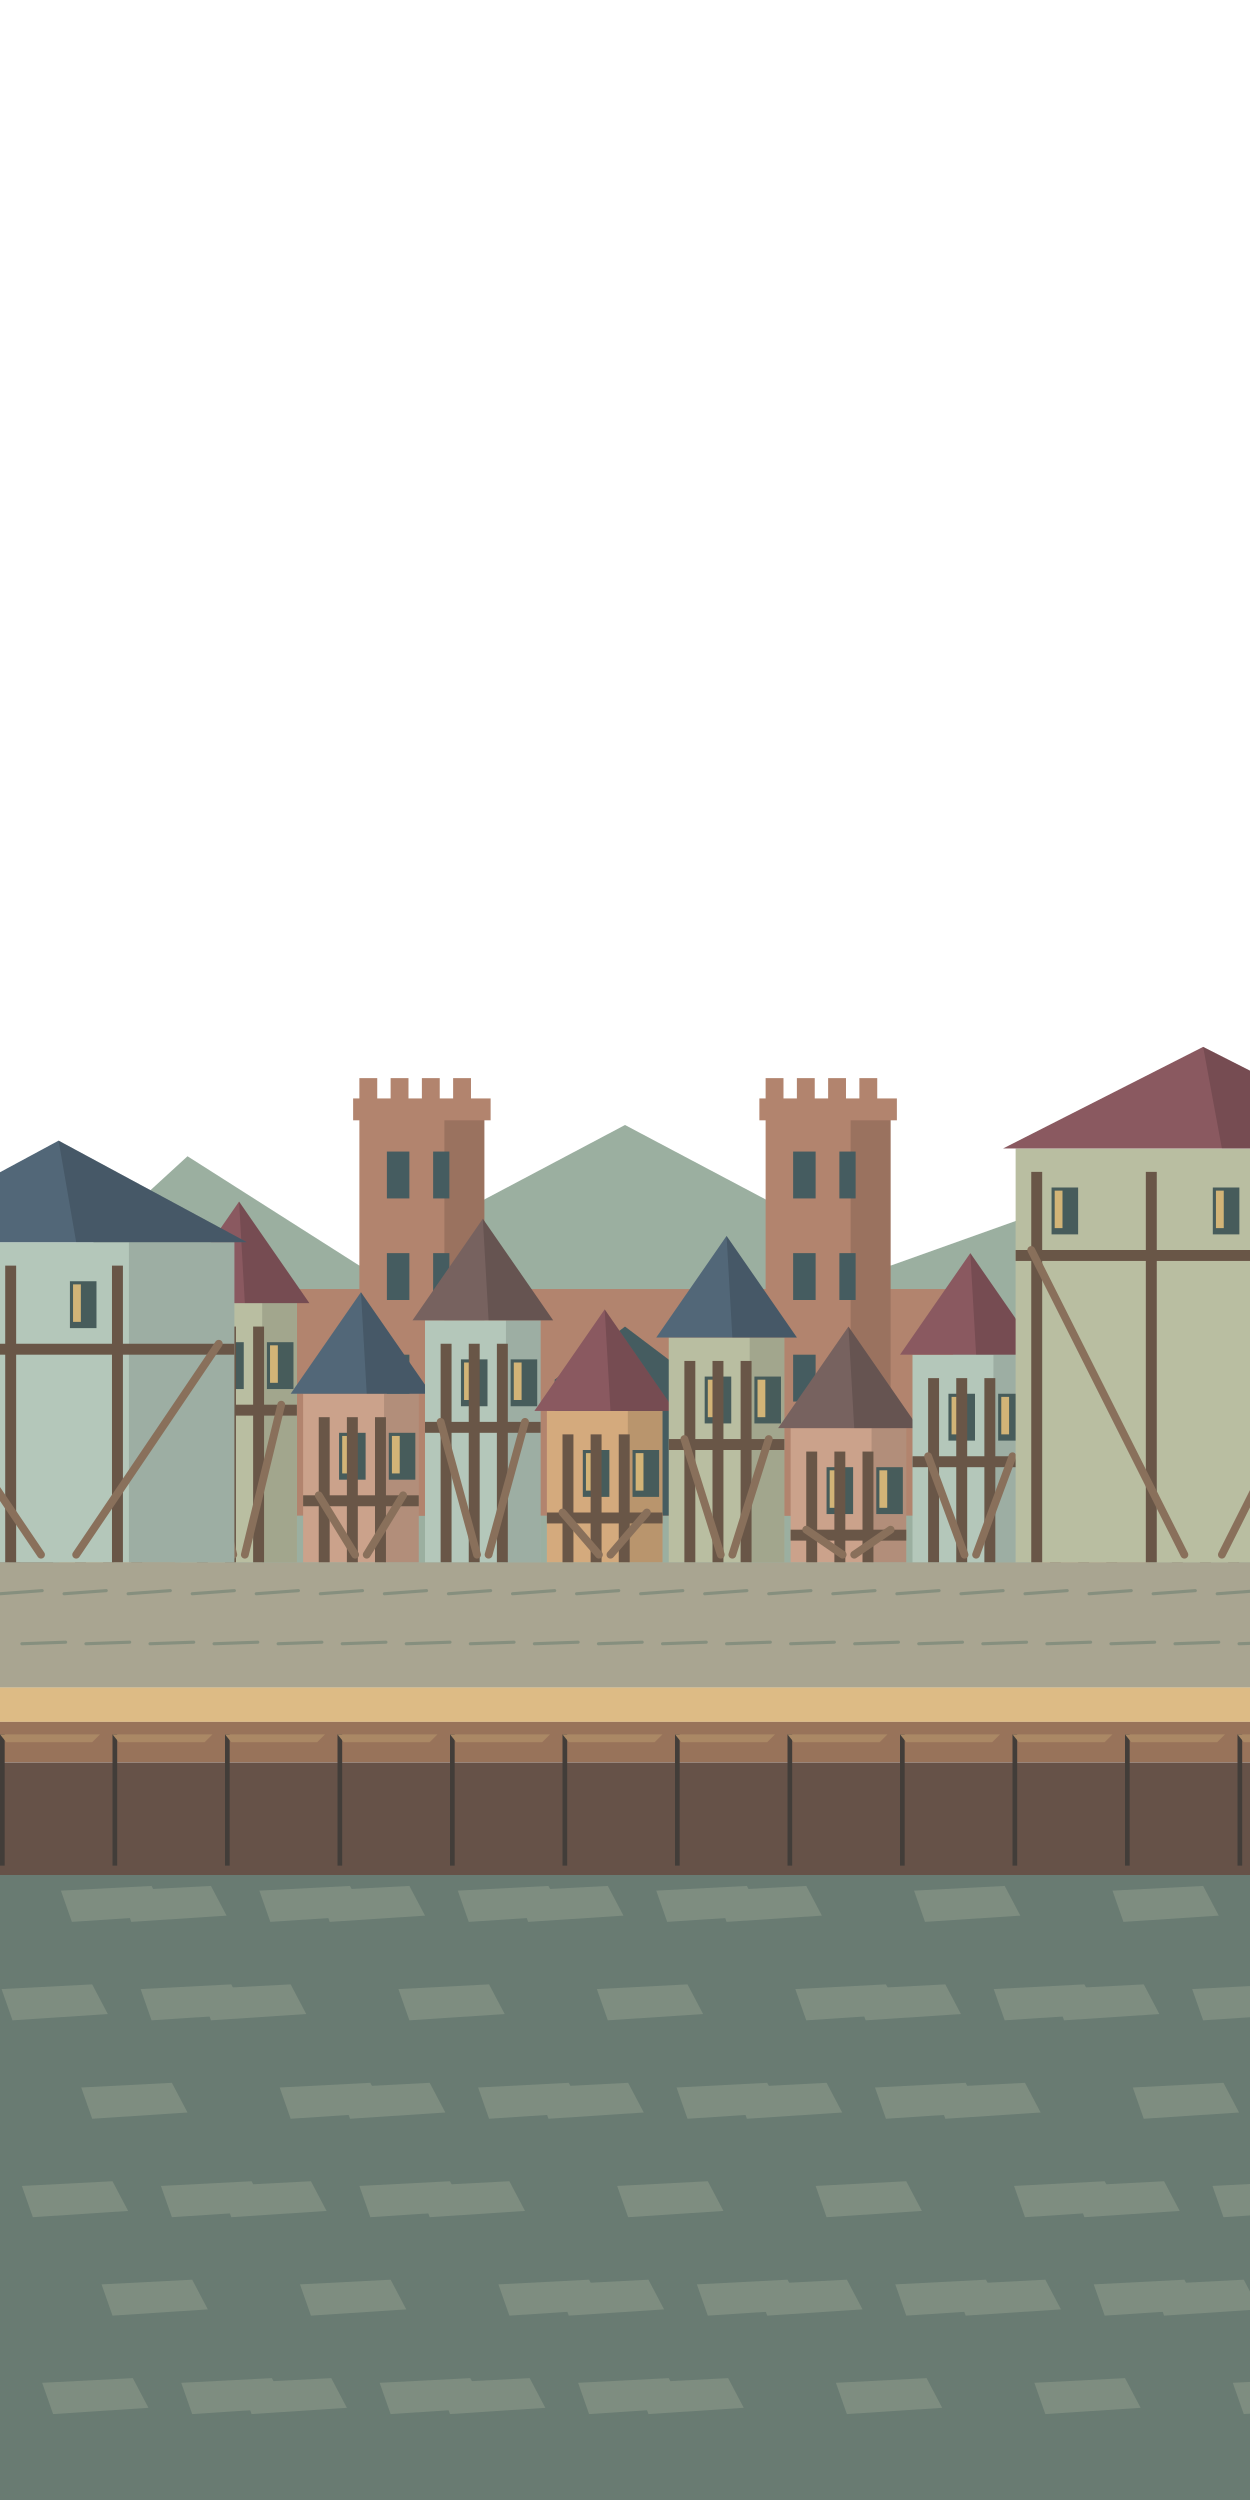
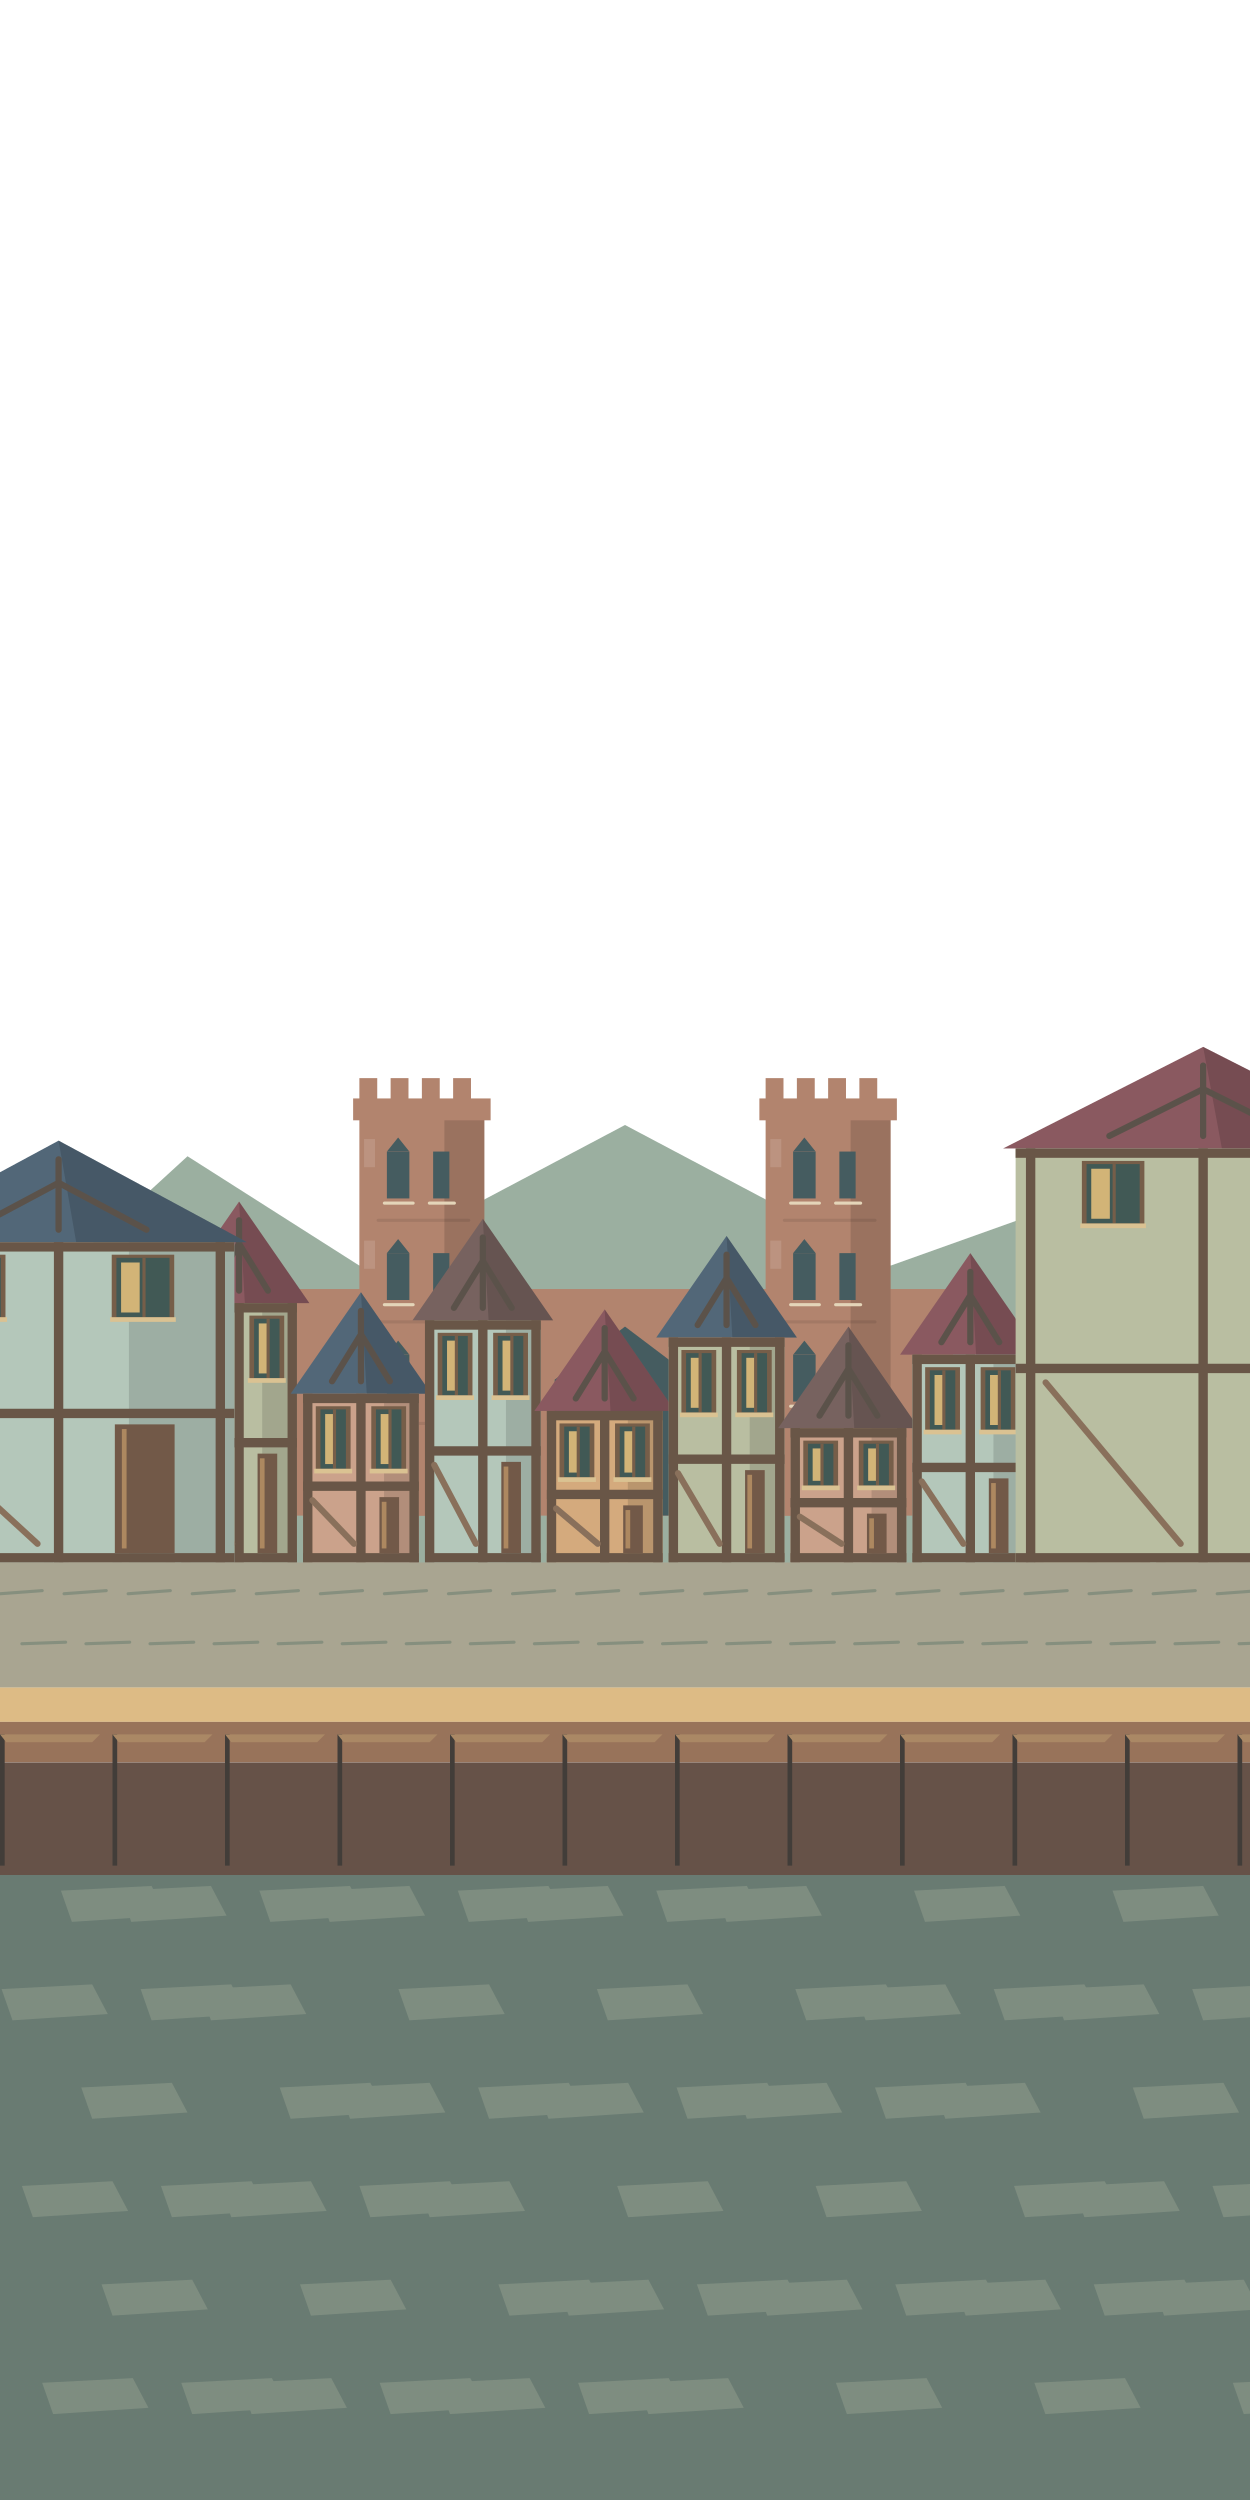
<svg xmlns="http://www.w3.org/2000/svg" width="800" height="1600" viewBox="0 0 800 1600">
  <polygon points="0,850 120,740 230,810 400,720 570,810 710,760 800,830 800,1080 0,1080" fill="#9bafa0" />
  <rect x="190" y="825" width="420" height="145" fill="#b2846e" />
  <rect x="230" y="715" width="80" height="255" fill="#b2846e" />
  <polygon points="284.4,715 310,715 310,970 284.4,970" fill="#00000022" />
  <rect x="226" y="703" width="88" height="14" fill="#b2846e" />
  <rect x="230" y="690" width="11.429" height="20" fill="#b2846e" />
  <rect x="250" y="690" width="11.429" height="20" fill="#b2846e" />
  <rect x="270" y="690" width="11.429" height="20" fill="#b2846e" />
  <rect x="290" y="690" width="11.429" height="20" fill="#b2846e" />
  <rect x="247.6" y="737" width="14.4" height="30" fill="#455c60" />
  <rect x="277.2" y="737" width="10.4" height="30" fill="#455c60" />
+   <polygon points="247.6,737 254.8,728 262,737" fill="#455c60" />
+   <path d="M246 770h18.4 M274.8 770h16" fill="none" stroke="#e4d5b9" stroke-width="2" stroke-linecap="round" stroke-linejoin="round" />
+   <rect x="233" y="729" width="7" height="18" fill="#ffffff20" />
+   <path d="M242 781h58" fill="none" stroke="#00000016" stroke-width="2" stroke-linecap="round" stroke-linejoin="round" />
  <rect x="247.6" y="802" width="14.4" height="30" fill="#455c60" />
  <rect x="277.2" y="802" width="10.4" height="30" fill="#455c60" />
+   <polygon points="247.6,802 254.8,793 262,802" fill="#455c60" />
+   <path d="M246 835h18.4 M274.8 835h16" fill="none" stroke="#e4d5b9" stroke-width="2" stroke-linecap="round" stroke-linejoin="round" />
+   <rect x="233" y="794" width="7" height="18" fill="#ffffff20" />
+   <path d="M242 846h58" fill="none" stroke="#00000016" stroke-width="2" stroke-linecap="round" stroke-linejoin="round" />
  <rect x="247.6" y="867" width="14.4" height="30" fill="#455c60" />
  <rect x="277.2" y="867" width="10.4" height="30" fill="#455c60" />
+   <polygon points="247.6,867 254.8,858 262,867" fill="#455c60" />
+   <path d="M246 900h18.4 M274.8 900h16" fill="none" stroke="#e4d5b9" stroke-width="2" stroke-linecap="round" stroke-linejoin="round" />
+   <rect x="233" y="859" width="7" height="18" fill="#ffffff20" />
+   <path d="M242 911h58" fill="none" stroke="#00000016" stroke-width="2" stroke-linecap="round" stroke-linejoin="round" />
  <rect x="490" y="715" width="80" height="255" fill="#b2846e" />
  <polygon points="544.4,715 570,715 570,970 544.4,970" fill="#00000022" />
  <rect x="486" y="703" width="88" height="14" fill="#b2846e" />
  <rect x="490" y="690" width="11.429" height="20" fill="#b2846e" />
  <rect x="510" y="690" width="11.429" height="20" fill="#b2846e" />
  <rect x="530" y="690" width="11.429" height="20" fill="#b2846e" />
  <rect x="550" y="690" width="11.429" height="20" fill="#b2846e" />
  <rect x="507.6" y="737" width="14.4" height="30" fill="#455c60" />
  <rect x="537.2" y="737" width="10.4" height="30" fill="#455c60" />
+   <polygon points="507.6,737 514.8,728 522,737" fill="#455c60" />
+   <path d="M506 770h18.4 M534.8 770h16" fill="none" stroke="#e4d5b9" stroke-width="2" stroke-linecap="round" stroke-linejoin="round" />
+   <rect x="493" y="729" width="7" height="18" fill="#ffffff20" />
+   <path d="M502 781h58" fill="none" stroke="#00000016" stroke-width="2" stroke-linecap="round" stroke-linejoin="round" />
  <rect x="507.6" y="802" width="14.4" height="30" fill="#455c60" />
  <rect x="537.2" y="802" width="10.4" height="30" fill="#455c60" />
+   <polygon points="507.6,802 514.8,793 522,802" fill="#455c60" />
+   <path d="M506 835h18.4 M534.8 835h16" fill="none" stroke="#e4d5b9" stroke-width="2" stroke-linecap="round" stroke-linejoin="round" />
+   <rect x="493" y="794" width="7" height="18" fill="#ffffff20" />
+   <path d="M502 846h58" fill="none" stroke="#00000016" stroke-width="2" stroke-linecap="round" stroke-linejoin="round" />
  <rect x="507.6" y="867" width="14.4" height="30" fill="#455c60" />
  <rect x="537.2" y="867" width="10.4" height="30" fill="#455c60" />
+   <polygon points="507.6,867 514.8,858 522,867" fill="#455c60" />
+   <path d="M506 900h18.4 M534.8 900h16" fill="none" stroke="#e4d5b9" stroke-width="2" stroke-linecap="round" stroke-linejoin="round" />
+   <rect x="493" y="859" width="7" height="18" fill="#ffffff20" />
+   <path d="M502 911h58" fill="none" stroke="#00000016" stroke-width="2" stroke-linecap="round" stroke-linejoin="round" />
  <polygon points="355,970 355,883 400,849 445,883 445,970" fill="#455c60" />
  <rect x="-40" y="928" width="74" height="72" fill="#b4c7ba" />
  <polygon points="11.8,928 34,928 34,1000 11.8,1000" fill="#00000020" />
  <polygon points="-48,928 -3,863 42,928" fill="#526778" />
  <polygon points="-3,863 42,928 0.7,928" fill="#00000025" />
-   <rect x="-30" y="943" width="7" height="57" fill="#695647" />
-   <rect x="-17" y="953" width="17" height="30" fill="#475c5b" />
-   <rect x="-15" y="955" width="5" height="24" fill="#d2b477" />
-   <rect x="-12" y="943" width="7" height="57" fill="#695647" />
-   <rect x="14.82" y="953" width="17" height="30" fill="#475c5b" />
-   <rect x="16.82" y="955" width="5" height="24" fill="#d2b477" />
-   <rect x="6" y="943" width="7" height="57" fill="#695647" />
-   <rect x="-40" y="993" width="74" height="7" fill="#695647" />
-   <path d="M-30 993L-6.7 995M24 993L0.7 995" fill="none" stroke="#89705b" stroke-width="5" stroke-linecap="round" stroke-linejoin="round" />
+   <path d="M-3 875L-3 920M-21.5 920L-3 890L15.5 920" fill="none" stroke="#5b524a" stroke-width="4" stroke-linecap="round" stroke-linejoin="round" />
+   <rect x="-40.04" y="928" width="6" height="72" fill="#695647" />
+   <rect x="-6" y="928" width="6" height="72" fill="#695647" />
+   <rect x="28.04" y="928" width="6" height="72" fill="#695647" />
+   <rect x="-40" y="928" width="74" height="6" fill="#695647" />
+   <rect x="-40" y="965.44" width="74" height="6" fill="#695647" />
+   <rect x="-40" y="994" width="74" height="6" fill="#695647" />
+   <rect x="-31.9" y="936" width="22.28" height="23.44" fill="#765e49" />
+   <rect x="-28.9" y="938" width="16.28" height="19.44" fill="#415955" />
+   <rect x="-25.9" y="941" width="5.698" height="13.44" fill="#d2b477" />
+   <rect x="-20.923" y="938" width="2" height="19.44" fill="#765e49" />
+   <rect x="-32.9" y="957.44" width="24.28" height="3" fill="#dac292" />
+   <rect x="3.62" y="936" width="22.28" height="23.44" fill="#765e49" />
+   <rect x="6.62" y="938" width="16.28" height="19.44" fill="#415955" />
+   <rect x="9.62" y="941" width="5.698" height="13.44" fill="#d2b477" />
+   <rect x="14.597" y="938" width="2" height="19.44" fill="#765e49" />
+   <rect x="2.62" y="957.44" width="24.28" height="3" fill="#dac292" />
+   <path d="M-34.08 977.44L-7.44 988" fill="none" stroke="#89705b" stroke-width="4" stroke-linecap="round" stroke-linejoin="round" />
+   <rect x="8.84" y="975.44" width="12.58" height="18.56" fill="#725948" />
+   <rect x="10.32" y="978.44" width="3" height="12.56" fill="#ad8860" />
  <rect x="38" y="881" width="74" height="119" fill="#d4aa7d" />
  <polygon points="89.8,881 112,881 112,1000 89.8,1000" fill="#00000020" />
  <polygon points="30,881 75,816 120,881" fill="#77625f" />
  <polygon points="75,816 120,881 78.7,881" fill="#00000025" />
-   <rect x="48" y="896" width="7" height="104" fill="#695647" />
-   <rect x="61" y="906" width="17" height="30" fill="#475c5b" />
-   <rect x="63" y="908" width="5" height="24" fill="#d2b477" />
-   <rect x="66" y="896" width="7" height="104" fill="#695647" />
-   <rect x="92.82" y="906" width="17" height="30" fill="#475c5b" />
-   <rect x="94.82" y="908" width="5" height="24" fill="#d2b477" />
-   <rect x="84" y="896" width="7" height="104" fill="#695647" />
-   <rect x="38" y="946" width="74" height="7" fill="#695647" />
-   <path d="M48 946L71.3 995M102 946L78.7 995" fill="none" stroke="#89705b" stroke-width="5" stroke-linecap="round" stroke-linejoin="round" />
+   <path d="M75 828L75 873M56.5 873L75 843L93.5 873" fill="none" stroke="#5b524a" stroke-width="4" stroke-linecap="round" stroke-linejoin="round" />
+   <rect x="37.96" y="881" width="6" height="119" fill="#695647" />
+   <rect x="72" y="881" width="6" height="119" fill="#695647" />
+   <rect x="106.04" y="881" width="6" height="119" fill="#695647" />
+   <rect x="38" y="881" width="74" height="6" fill="#695647" />
+   <rect x="38" y="942.88" width="74" height="6" fill="#695647" />
+   <rect x="38" y="994" width="74" height="6" fill="#695647" />
+   <rect x="46.1" y="889" width="22.28" height="42" fill="#765e49" />
+   <rect x="49.1" y="891" width="16.28" height="38" fill="#415955" />
+   <rect x="52.1" y="894" width="5.698" height="32" fill="#d2b477" />
+   <rect x="57.077" y="891" width="2" height="38" fill="#765e49" />
+   <rect x="45.1" y="929" width="24.28" height="3" fill="#dac292" />
+   <rect x="81.62" y="889" width="22.28" height="42" fill="#765e49" />
+   <rect x="84.62" y="891" width="16.28" height="38" fill="#415955" />
+   <rect x="87.62" y="894" width="5.698" height="32" fill="#d2b477" />
+   <rect x="92.597" y="891" width="2" height="38" fill="#765e49" />
+   <rect x="80.62" y="929" width="24.28" height="3" fill="#dac292" />
+   <path d="M43.92 954.88L70.56 988" fill="none" stroke="#89705b" stroke-width="4" stroke-linecap="round" stroke-linejoin="round" />
+   <rect x="86.84" y="952.88" width="12.58" height="41.12" fill="#725948" />
+   <rect x="88.32" y="955.88" width="3" height="35.12" fill="#ad8860" />
  <rect x="116" y="834" width="74" height="166" fill="#b9bea1" />
  <polygon points="167.8,834 190,834 190,1000 167.8,1000" fill="#00000020" />
  <polygon points="108,834 153,769 198,834" fill="#8a5960" />
  <polygon points="153,769 198,834 156.7,834" fill="#00000025" />
-   <rect x="126" y="849" width="7" height="151" fill="#695647" />
-   <rect x="139" y="859" width="17" height="30" fill="#475c5b" />
-   <rect x="141" y="861" width="5" height="24" fill="#d2b477" />
-   <rect x="144" y="849" width="7" height="151" fill="#695647" />
-   <rect x="170.82" y="859" width="17" height="30" fill="#475c5b" />
-   <rect x="172.82" y="861" width="5" height="24" fill="#d2b477" />
-   <rect x="162" y="849" width="7" height="151" fill="#695647" />
-   <rect x="116" y="899" width="74" height="7" fill="#695647" />
-   <path d="M126 899L149.3 995M180 899L156.7 995" fill="none" stroke="#89705b" stroke-width="5" stroke-linecap="round" stroke-linejoin="round" />
+   <path d="M153 781L153 826M134.5 826L153 796L171.5 826" fill="none" stroke="#5b524a" stroke-width="4" stroke-linecap="round" stroke-linejoin="round" />
+   <rect x="115.96" y="834" width="6" height="166" fill="#695647" />
+   <rect x="150" y="834" width="6" height="166" fill="#695647" />
+   <rect x="184.04" y="834" width="6" height="166" fill="#695647" />
+   <rect x="116" y="834" width="74" height="6" fill="#695647" />
+   <rect x="116" y="920.32" width="74" height="6" fill="#695647" />
+   <rect x="116" y="994" width="74" height="6" fill="#695647" />
+   <rect x="124.1" y="842" width="22.28" height="42" fill="#765e49" />
+   <rect x="127.1" y="844" width="16.28" height="38" fill="#415955" />
+   <rect x="130.1" y="847" width="5.698" height="32" fill="#d2b477" />
+   <rect x="135.077" y="844" width="2" height="38" fill="#765e49" />
+   <rect x="123.1" y="882" width="24.28" height="3" fill="#dac292" />
+   <rect x="159.62" y="842" width="22.28" height="42" fill="#765e49" />
+   <rect x="162.62" y="844" width="16.28" height="38" fill="#415955" />
+   <rect x="165.62" y="847" width="5.698" height="32" fill="#d2b477" />
+   <rect x="170.597" y="844" width="2" height="38" fill="#765e49" />
+   <rect x="158.62" y="882" width="24.28" height="3" fill="#dac292" />
+   <path d="M121.92 932.32L148.56 988" fill="none" stroke="#89705b" stroke-width="4" stroke-linecap="round" stroke-linejoin="round" />
+   <rect x="164.84" y="930.32" width="12.58" height="63.68" fill="#725948" />
+   <rect x="166.32" y="933.32" width="3" height="57.68" fill="#ad8860" />
  <rect x="194" y="892" width="74" height="108" fill="#cba28b" />
  <polygon points="245.8,892 268,892 268,1000 245.8,1000" fill="#00000020" />
  <polygon points="186,892 231,827 276,892" fill="#526778" />
  <polygon points="231,827 276,892 234.7,892" fill="#00000025" />
-   <rect x="204" y="907" width="7" height="93" fill="#695647" />
-   <rect x="217" y="917" width="17" height="30" fill="#475c5b" />
-   <rect x="219" y="919" width="5" height="24" fill="#d2b477" />
-   <rect x="222" y="907" width="7" height="93" fill="#695647" />
-   <rect x="248.82" y="917" width="17" height="30" fill="#475c5b" />
-   <rect x="250.82" y="919" width="5" height="24" fill="#d2b477" />
-   <rect x="240" y="907" width="7" height="93" fill="#695647" />
-   <rect x="194" y="957" width="74" height="7" fill="#695647" />
-   <path d="M204 957L227.3 995M258 957L234.7 995" fill="none" stroke="#89705b" stroke-width="5" stroke-linecap="round" stroke-linejoin="round" />
+   <path d="M231 839L231 884M212.5 884L231 854L249.5 884" fill="none" stroke="#5b524a" stroke-width="4" stroke-linecap="round" stroke-linejoin="round" />
+   <rect x="193.96" y="892" width="6" height="108" fill="#695647" />
+   <rect x="228" y="892" width="6" height="108" fill="#695647" />
+   <rect x="262.04" y="892" width="6" height="108" fill="#695647" />
+   <rect x="194" y="892" width="74" height="6" fill="#695647" />
+   <rect x="194" y="948.16" width="74" height="6" fill="#695647" />
+   <rect x="194" y="994" width="74" height="6" fill="#695647" />
+   <rect x="202.1" y="900" width="22.28" height="42" fill="#765e49" />
+   <rect x="205.1" y="902" width="16.28" height="38" fill="#415955" />
+   <rect x="208.1" y="905" width="5.698" height="32" fill="#d2b477" />
+   <rect x="213.077" y="902" width="2" height="38" fill="#765e49" />
+   <rect x="201.1" y="940" width="24.28" height="3" fill="#dac292" />
+   <rect x="237.62" y="900" width="22.28" height="42" fill="#765e49" />
+   <rect x="240.62" y="902" width="16.28" height="38" fill="#415955" />
+   <rect x="243.62" y="905" width="5.698" height="32" fill="#d2b477" />
+   <rect x="248.597" y="902" width="2" height="38" fill="#765e49" />
+   <rect x="236.62" y="940" width="24.28" height="3" fill="#dac292" />
+   <path d="M199.92 960.16L226.56 988" fill="none" stroke="#89705b" stroke-width="4" stroke-linecap="round" stroke-linejoin="round" />
+   <rect x="242.84" y="958.16" width="12.58" height="35.84" fill="#725948" />
+   <rect x="244.32" y="961.16" width="3" height="29.84" fill="#ad8860" />
  <rect x="272" y="845" width="74" height="155" fill="#b4c7ba" />
  <polygon points="323.8,845 346,845 346,1000 323.8,1000" fill="#00000020" />
  <polygon points="264,845 309,780 354,845" fill="#77625f" />
  <polygon points="309,780 354,845 312.7,845" fill="#00000025" />
-   <rect x="282" y="860" width="7" height="140" fill="#695647" />
-   <rect x="295" y="870" width="17" height="30" fill="#475c5b" />
-   <rect x="297" y="872" width="5" height="24" fill="#d2b477" />
-   <rect x="300" y="860" width="7" height="140" fill="#695647" />
-   <rect x="326.82" y="870" width="17" height="30" fill="#475c5b" />
-   <rect x="328.82" y="872" width="5" height="24" fill="#d2b477" />
-   <rect x="318" y="860" width="7" height="140" fill="#695647" />
-   <rect x="272" y="910" width="74" height="7" fill="#695647" />
-   <path d="M282 910L305.3 995M336 910L312.7 995" fill="none" stroke="#89705b" stroke-width="5" stroke-linecap="round" stroke-linejoin="round" />
+   <path d="M309 792L309 837M290.5 837L309 807L327.5 837" fill="none" stroke="#5b524a" stroke-width="4" stroke-linecap="round" stroke-linejoin="round" />
+   <rect x="271.96" y="845" width="6" height="155" fill="#695647" />
+   <rect x="306" y="845" width="6" height="155" fill="#695647" />
+   <rect x="340.04" y="845" width="6" height="155" fill="#695647" />
+   <rect x="272" y="845" width="74" height="6" fill="#695647" />
+   <rect x="272" y="925.6" width="74" height="6" fill="#695647" />
+   <rect x="272" y="994" width="74" height="6" fill="#695647" />
+   <rect x="280.1" y="853" width="22.28" height="42" fill="#765e49" />
+   <rect x="283.1" y="855" width="16.28" height="38" fill="#415955" />
+   <rect x="286.1" y="858" width="5.698" height="32" fill="#d2b477" />
+   <rect x="291.077" y="855" width="2" height="38" fill="#765e49" />
+   <rect x="279.1" y="893" width="24.28" height="3" fill="#dac292" />
+   <rect x="315.62" y="853" width="22.28" height="42" fill="#765e49" />
+   <rect x="318.62" y="855" width="16.28" height="38" fill="#415955" />
+   <rect x="321.62" y="858" width="5.698" height="32" fill="#d2b477" />
+   <rect x="326.597" y="855" width="2" height="38" fill="#765e49" />
+   <rect x="314.62" y="893" width="24.28" height="3" fill="#dac292" />
+   <path d="M277.92 937.6L304.56 988" fill="none" stroke="#89705b" stroke-width="4" stroke-linecap="round" stroke-linejoin="round" />
+   <rect x="320.84" y="935.6" width="12.58" height="58.4" fill="#725948" />
+   <rect x="322.32" y="938.6" width="3" height="52.4" fill="#ad8860" />
  <rect x="350" y="903" width="74" height="97" fill="#d4aa7d" />
  <polygon points="401.8,903 424,903 424,1000 401.8,1000" fill="#00000020" />
  <polygon points="342,903 387,838 432,903" fill="#8a5960" />
  <polygon points="387,838 432,903 390.7,903" fill="#00000025" />
-   <rect x="360" y="918" width="7" height="82" fill="#695647" />
-   <rect x="373" y="928" width="17" height="30" fill="#475c5b" />
-   <rect x="375" y="930" width="5" height="24" fill="#d2b477" />
-   <rect x="378" y="918" width="7" height="82" fill="#695647" />
-   <rect x="404.82" y="928" width="17" height="30" fill="#475c5b" />
-   <rect x="406.82" y="930" width="5" height="24" fill="#d2b477" />
-   <rect x="396" y="918" width="7" height="82" fill="#695647" />
-   <rect x="350" y="968" width="74" height="7" fill="#695647" />
-   <path d="M360 968L383.3 995M414 968L390.7 995" fill="none" stroke="#89705b" stroke-width="5" stroke-linecap="round" stroke-linejoin="round" />
+   <path d="M387 850L387 895M368.5 895L387 865L405.5 895" fill="none" stroke="#5b524a" stroke-width="4" stroke-linecap="round" stroke-linejoin="round" />
+   <rect x="349.96" y="903" width="6" height="97" fill="#695647" />
+   <rect x="384" y="903" width="6" height="97" fill="#695647" />
+   <rect x="418.04" y="903" width="6" height="97" fill="#695647" />
+   <rect x="350" y="903" width="74" height="6" fill="#695647" />
+   <rect x="350" y="953.44" width="74" height="6" fill="#695647" />
+   <rect x="350" y="994" width="74" height="6" fill="#695647" />
+   <rect x="358.1" y="911" width="22.28" height="36.44" fill="#765e49" />
+   <rect x="361.1" y="913" width="16.28" height="32.44" fill="#415955" />
+   <rect x="364.1" y="916" width="5.698" height="26.44" fill="#d2b477" />
+   <rect x="369.077" y="913" width="2" height="32.44" fill="#765e49" />
+   <rect x="357.1" y="945.44" width="24.28" height="3" fill="#dac292" />
+   <rect x="393.62" y="911" width="22.28" height="36.44" fill="#765e49" />
+   <rect x="396.62" y="913" width="16.28" height="32.44" fill="#415955" />
+   <rect x="399.62" y="916" width="5.698" height="26.44" fill="#d2b477" />
+   <rect x="404.597" y="913" width="2" height="32.44" fill="#765e49" />
+   <rect x="392.62" y="945.44" width="24.28" height="3" fill="#dac292" />
+   <path d="M355.92 965.44L382.56 988" fill="none" stroke="#89705b" stroke-width="4" stroke-linecap="round" stroke-linejoin="round" />
+   <rect x="398.84" y="963.44" width="12.58" height="30.56" fill="#725948" />
+   <rect x="400.32" y="966.44" width="3" height="24.56" fill="#ad8860" />
  <rect x="428" y="856" width="74" height="144" fill="#b9bea1" />
  <polygon points="479.8,856 502,856 502,1000 479.8,1000" fill="#00000020" />
  <polygon points="420,856 465,791 510,856" fill="#526778" />
  <polygon points="465,791 510,856 468.7,856" fill="#00000025" />
-   <rect x="438" y="871" width="7" height="129" fill="#695647" />
-   <rect x="451" y="881" width="17" height="30" fill="#475c5b" />
-   <rect x="453" y="883" width="5" height="24" fill="#d2b477" />
-   <rect x="456" y="871" width="7" height="129" fill="#695647" />
-   <rect x="482.82" y="881" width="17" height="30" fill="#475c5b" />
-   <rect x="484.82" y="883" width="5" height="24" fill="#d2b477" />
-   <rect x="474" y="871" width="7" height="129" fill="#695647" />
-   <rect x="428" y="921" width="74" height="7" fill="#695647" />
-   <path d="M438 921L461.3 995M492 921L468.7 995" fill="none" stroke="#89705b" stroke-width="5" stroke-linecap="round" stroke-linejoin="round" />
+   <path d="M465 803L465 848M446.5 848L465 818L483.5 848" fill="none" stroke="#5b524a" stroke-width="4" stroke-linecap="round" stroke-linejoin="round" />
+   <rect x="427.96" y="856" width="6" height="144" fill="#695647" />
+   <rect x="462" y="856" width="6" height="144" fill="#695647" />
+   <rect x="496.04" y="856" width="6" height="144" fill="#695647" />
+   <rect x="428" y="856" width="74" height="6" fill="#695647" />
+   <rect x="428" y="930.88" width="74" height="6" fill="#695647" />
+   <rect x="428" y="994" width="74" height="6" fill="#695647" />
+   <rect x="436.1" y="864" width="22.28" height="42" fill="#765e49" />
+   <rect x="439.1" y="866" width="16.28" height="38" fill="#415955" />
+   <rect x="442.1" y="869" width="5.698" height="32" fill="#d2b477" />
+   <rect x="447.077" y="866" width="2" height="38" fill="#765e49" />
+   <rect x="435.1" y="904" width="24.28" height="3" fill="#dac292" />
+   <rect x="471.62" y="864" width="22.28" height="42" fill="#765e49" />
+   <rect x="474.62" y="866" width="16.28" height="38" fill="#415955" />
+   <rect x="477.62" y="869" width="5.698" height="32" fill="#d2b477" />
+   <rect x="482.597" y="866" width="2" height="38" fill="#765e49" />
+   <rect x="470.62" y="904" width="24.28" height="3" fill="#dac292" />
+   <path d="M433.92 942.88L460.56 988" fill="none" stroke="#89705b" stroke-width="4" stroke-linecap="round" stroke-linejoin="round" />
+   <rect x="476.84" y="940.88" width="12.58" height="53.12" fill="#725948" />
+   <rect x="478.32" y="943.88" width="3" height="47.12" fill="#ad8860" />
  <rect x="506" y="914" width="74" height="86" fill="#cba28b" />
  <polygon points="557.8,914 580,914 580,1000 557.8,1000" fill="#00000020" />
  <polygon points="498,914 543,849 588,914" fill="#77625f" />
  <polygon points="543,849 588,914 546.7,914" fill="#00000025" />
-   <rect x="516" y="929" width="7" height="71" fill="#695647" />
-   <rect x="529" y="939" width="17" height="30" fill="#475c5b" />
-   <rect x="531" y="941" width="5" height="24" fill="#d2b477" />
-   <rect x="534" y="929" width="7" height="71" fill="#695647" />
-   <rect x="560.82" y="939" width="17" height="30" fill="#475c5b" />
-   <rect x="562.82" y="941" width="5" height="24" fill="#d2b477" />
-   <rect x="552" y="929" width="7" height="71" fill="#695647" />
-   <rect x="506" y="979" width="74" height="7" fill="#695647" />
-   <path d="M516 979L539.3 995M570 979L546.7 995" fill="none" stroke="#89705b" stroke-width="5" stroke-linecap="round" stroke-linejoin="round" />
+   <path d="M543 861L543 906M524.5 906L543 876L561.5 906" fill="none" stroke="#5b524a" stroke-width="4" stroke-linecap="round" stroke-linejoin="round" />
+   <rect x="505.96" y="914" width="6" height="86" fill="#695647" />
+   <rect x="540" y="914" width="6" height="86" fill="#695647" />
+   <rect x="574.04" y="914" width="6" height="86" fill="#695647" />
+   <rect x="506" y="914" width="74" height="6" fill="#695647" />
+   <rect x="506" y="958.72" width="74" height="6" fill="#695647" />
+   <rect x="506" y="994" width="74" height="6" fill="#695647" />
+   <rect x="514.1" y="922" width="22.28" height="30.72" fill="#765e49" />
+   <rect x="517.1" y="924" width="16.28" height="26.72" fill="#415955" />
+   <rect x="520.1" y="927" width="5.698" height="20.72" fill="#d2b477" />
+   <rect x="525.077" y="924" width="2" height="26.72" fill="#765e49" />
+   <rect x="513.1" y="950.72" width="24.28" height="3" fill="#dac292" />
+   <rect x="549.62" y="922" width="22.28" height="30.72" fill="#765e49" />
+   <rect x="552.62" y="924" width="16.28" height="26.72" fill="#415955" />
+   <rect x="555.62" y="927" width="5.698" height="20.72" fill="#d2b477" />
+   <rect x="560.597" y="924" width="2" height="26.72" fill="#765e49" />
+   <rect x="548.62" y="950.72" width="24.28" height="3" fill="#dac292" />
+   <path d="M511.92 970.72L538.56 988" fill="none" stroke="#89705b" stroke-width="4" stroke-linecap="round" stroke-linejoin="round" />
+   <rect x="554.84" y="968.72" width="12.58" height="25.28" fill="#725948" />
+   <rect x="556.32" y="971.72" width="3" height="19.28" fill="#ad8860" />
  <rect x="584" y="867" width="74" height="133" fill="#b4c7ba" />
  <polygon points="635.8,867 658,867 658,1000 635.8,1000" fill="#00000020" />
  <polygon points="576,867 621,802 666,867" fill="#8a5960" />
  <polygon points="621,802 666,867 624.7,867" fill="#00000025" />
-   <rect x="594" y="882" width="7" height="118" fill="#695647" />
-   <rect x="607" y="892" width="17" height="30" fill="#475c5b" />
-   <rect x="609" y="894" width="5" height="24" fill="#d2b477" />
-   <rect x="612" y="882" width="7" height="118" fill="#695647" />
-   <rect x="638.82" y="892" width="17" height="30" fill="#475c5b" />
-   <rect x="640.82" y="894" width="5" height="24" fill="#d2b477" />
-   <rect x="630" y="882" width="7" height="118" fill="#695647" />
-   <rect x="584" y="932" width="74" height="7" fill="#695647" />
-   <path d="M594 932L617.3 995M648 932L624.7 995" fill="none" stroke="#89705b" stroke-width="5" stroke-linecap="round" stroke-linejoin="round" />
+   <path d="M621 814L621 859M602.5 859L621 829L639.5 859" fill="none" stroke="#5b524a" stroke-width="4" stroke-linecap="round" stroke-linejoin="round" />
+   <rect x="583.96" y="867" width="6" height="133" fill="#695647" />
+   <rect x="618" y="867" width="6" height="133" fill="#695647" />
+   <rect x="652.04" y="867" width="6" height="133" fill="#695647" />
+   <rect x="584" y="867" width="74" height="6" fill="#695647" />
+   <rect x="584" y="936.16" width="74" height="6" fill="#695647" />
+   <rect x="584" y="994" width="74" height="6" fill="#695647" />
+   <rect x="592.1" y="875" width="22.28" height="42" fill="#765e49" />
+   <rect x="595.1" y="877" width="16.28" height="38" fill="#415955" />
+   <rect x="598.1" y="880" width="5.698" height="32" fill="#d2b477" />
+   <rect x="603.077" y="877" width="2" height="38" fill="#765e49" />
+   <rect x="591.1" y="915" width="24.28" height="3" fill="#dac292" />
+   <rect x="627.62" y="875" width="22.28" height="42" fill="#765e49" />
+   <rect x="630.62" y="877" width="16.28" height="38" fill="#415955" />
+   <rect x="633.62" y="880" width="5.698" height="32" fill="#d2b477" />
+   <rect x="638.597" y="877" width="2" height="38" fill="#765e49" />
+   <rect x="626.62" y="915" width="24.28" height="3" fill="#dac292" />
+   <path d="M589.92 948.16L616.56 988" fill="none" stroke="#89705b" stroke-width="4" stroke-linecap="round" stroke-linejoin="round" />
+   <rect x="632.84" y="946.16" width="12.58" height="47.84" fill="#725948" />
+   <rect x="634.32" y="949.16" width="3" height="41.84" fill="#ad8860" />
  <rect x="662" y="925" width="74" height="75" fill="#d4aa7d" />
  <polygon points="713.8,925 736,925 736,1000 713.8,1000" fill="#00000020" />
  <polygon points="654,925 699,860 744,925" fill="#526778" />
  <polygon points="699,860 744,925 702.7,925" fill="#00000025" />
-   <rect x="672" y="940" width="7" height="60" fill="#695647" />
-   <rect x="685" y="950" width="17" height="30" fill="#475c5b" />
-   <rect x="687" y="952" width="5" height="24" fill="#d2b477" />
-   <rect x="690" y="940" width="7" height="60" fill="#695647" />
-   <rect x="716.82" y="950" width="17" height="30" fill="#475c5b" />
-   <rect x="718.82" y="952" width="5" height="24" fill="#d2b477" />
-   <rect x="708" y="940" width="7" height="60" fill="#695647" />
-   <rect x="662" y="990" width="74" height="7" fill="#695647" />
-   <path d="M672 990L695.3 995M726 990L702.7 995" fill="none" stroke="#89705b" stroke-width="5" stroke-linecap="round" stroke-linejoin="round" />
+   <path d="M699 872L699 917M680.5 917L699 887L717.5 917" fill="none" stroke="#5b524a" stroke-width="4" stroke-linecap="round" stroke-linejoin="round" />
+   <rect x="661.96" y="925" width="6" height="75" fill="#695647" />
+   <rect x="696" y="925" width="6" height="75" fill="#695647" />
+   <rect x="730.04" y="925" width="6" height="75" fill="#695647" />
+   <rect x="662" y="925" width="74" height="6" fill="#695647" />
+   <rect x="662" y="964" width="74" height="6" fill="#695647" />
+   <rect x="662" y="994" width="74" height="6" fill="#695647" />
+   <rect x="670.1" y="933" width="22.28" height="25" fill="#765e49" />
+   <rect x="673.1" y="935" width="16.28" height="21" fill="#415955" />
+   <rect x="676.1" y="938" width="5.698" height="15" fill="#d2b477" />
+   <rect x="681.077" y="935" width="2" height="21" fill="#765e49" />
+   <rect x="669.1" y="956" width="24.28" height="3" fill="#dac292" />
+   <rect x="705.62" y="933" width="22.28" height="25" fill="#765e49" />
+   <rect x="708.62" y="935" width="16.28" height="21" fill="#415955" />
+   <rect x="711.62" y="938" width="5.698" height="15" fill="#d2b477" />
+   <rect x="716.597" y="935" width="2" height="21" fill="#765e49" />
+   <rect x="704.62" y="956" width="24.28" height="3" fill="#dac292" />
+   <path d="M667.92 976L694.56 988" fill="none" stroke="#89705b" stroke-width="4" stroke-linecap="round" stroke-linejoin="round" />
+   <rect x="710.84" y="974" width="12.58" height="20" fill="#725948" />
+   <rect x="712.32" y="977" width="3" height="14" fill="#ad8860" />
  <rect x="740" y="878" width="74" height="122" fill="#b9bea1" />
  <polygon points="791.8,878 814,878 814,1000 791.8,1000" fill="#00000020" />
  <polygon points="732,878 777,813 822,878" fill="#77625f" />
  <polygon points="777,813 822,878 780.7,878" fill="#00000025" />
-   <rect x="750" y="893" width="7" height="107" fill="#695647" />
-   <rect x="763" y="903" width="17" height="30" fill="#475c5b" />
-   <rect x="765" y="905" width="5" height="24" fill="#d2b477" />
-   <rect x="768" y="893" width="7" height="107" fill="#695647" />
-   <rect x="794.82" y="903" width="17" height="30" fill="#475c5b" />
-   <rect x="796.82" y="905" width="5" height="24" fill="#d2b477" />
-   <rect x="786" y="893" width="7" height="107" fill="#695647" />
-   <rect x="740" y="943" width="74" height="7" fill="#695647" />
-   <path d="M750 943L773.3 995M804 943L780.7 995" fill="none" stroke="#89705b" stroke-width="5" stroke-linecap="round" stroke-linejoin="round" />
+   <path d="M777 825L777 870M758.5 870L777 840L795.5 870" fill="none" stroke="#5b524a" stroke-width="4" stroke-linecap="round" stroke-linejoin="round" />
+   <rect x="739.96" y="878" width="6" height="122" fill="#695647" />
+   <rect x="774" y="878" width="6" height="122" fill="#695647" />
+   <rect x="808.04" y="878" width="6" height="122" fill="#695647" />
+   <rect x="740" y="878" width="74" height="6" fill="#695647" />
+   <rect x="740" y="941.44" width="74" height="6" fill="#695647" />
+   <rect x="740" y="994" width="74" height="6" fill="#695647" />
+   <rect x="748.1" y="886" width="22.28" height="42" fill="#765e49" />
+   <rect x="751.1" y="888" width="16.28" height="38" fill="#415955" />
+   <rect x="754.1" y="891" width="5.698" height="32" fill="#d2b477" />
+   <rect x="759.077" y="888" width="2" height="38" fill="#765e49" />
+   <rect x="747.1" y="926" width="24.28" height="3" fill="#dac292" />
+   <rect x="783.62" y="886" width="22.28" height="42" fill="#765e49" />
+   <rect x="786.62" y="888" width="16.28" height="38" fill="#415955" />
+   <rect x="789.62" y="891" width="5.698" height="32" fill="#d2b477" />
+   <rect x="794.597" y="888" width="2" height="38" fill="#765e49" />
+   <rect x="782.62" y="926" width="24.28" height="3" fill="#dac292" />
+   <path d="M745.92 953.44L772.56 988" fill="none" stroke="#89705b" stroke-width="4" stroke-linecap="round" stroke-linejoin="round" />
+   <rect x="788.84" y="951.44" width="12.58" height="42.56" fill="#725948" />
+   <rect x="790.32" y="954.44" width="3" height="36.56" fill="#ad8860" />
  <rect x="818" y="831" width="74" height="169" fill="#cba28b" />
  <polygon points="869.8,831 892,831 892,1000 869.8,1000" fill="#00000020" />
  <polygon points="810,831 855,766 900,831" fill="#8a5960" />
  <polygon points="855,766 900,831 858.7,831" fill="#00000025" />
-   <rect x="828" y="846" width="7" height="154" fill="#695647" />
-   <rect x="841" y="856" width="17" height="30" fill="#475c5b" />
-   <rect x="843" y="858" width="5" height="24" fill="#d2b477" />
-   <rect x="846" y="846" width="7" height="154" fill="#695647" />
-   <rect x="872.82" y="856" width="17" height="30" fill="#475c5b" />
-   <rect x="874.82" y="858" width="5" height="24" fill="#d2b477" />
-   <rect x="864" y="846" width="7" height="154" fill="#695647" />
-   <rect x="818" y="896" width="74" height="7" fill="#695647" />
-   <path d="M828 896L851.3 995M882 896L858.7 995" fill="none" stroke="#89705b" stroke-width="5" stroke-linecap="round" stroke-linejoin="round" />
+   <path d="M855 778L855 823M836.5 823L855 793L873.5 823" fill="none" stroke="#5b524a" stroke-width="4" stroke-linecap="round" stroke-linejoin="round" />
+   <rect x="817.96" y="831" width="6" height="169" fill="#695647" />
+   <rect x="852" y="831" width="6" height="169" fill="#695647" />
+   <rect x="886.04" y="831" width="6" height="169" fill="#695647" />
+   <rect x="818" y="831" width="74" height="6" fill="#695647" />
+   <rect x="818" y="918.88" width="74" height="6" fill="#695647" />
+   <rect x="818" y="994" width="74" height="6" fill="#695647" />
+   <rect x="826.1" y="839" width="22.28" height="42" fill="#765e49" />
+   <rect x="829.1" y="841" width="16.28" height="38" fill="#415955" />
+   <rect x="832.1" y="844" width="5.698" height="32" fill="#d2b477" />
+   <rect x="837.077" y="841" width="2" height="38" fill="#765e49" />
+   <rect x="825.1" y="879" width="24.28" height="3" fill="#dac292" />
+   <rect x="861.62" y="839" width="22.28" height="42" fill="#765e49" />
+   <rect x="864.62" y="841" width="16.28" height="38" fill="#415955" />
+   <rect x="867.62" y="844" width="5.698" height="32" fill="#d2b477" />
+   <rect x="872.597" y="841" width="2" height="38" fill="#765e49" />
+   <rect x="860.62" y="879" width="24.28" height="3" fill="#dac292" />
+   <path d="M823.92 930.88L850.56 988" fill="none" stroke="#89705b" stroke-width="4" stroke-linecap="round" stroke-linejoin="round" />
+   <rect x="866.84" y="928.88" width="12.58" height="65.12" fill="#725948" />
+   <rect x="868.32" y="931.88" width="3" height="59.12" fill="#ad8860" />
  <rect x="-75" y="795" width="225" height="205" fill="#b4c7ba" />
  <polygon points="82.5,795 150,795 150,1000 82.5,1000" fill="#00000020" />
  <polygon points="-83,795 37.5,730 158,795" fill="#526778" />
  <polygon points="37.5,730 158,795 48.75,795" fill="#00000025" />
-   <rect x="-65" y="810" width="7" height="190" fill="#695647" />
-   <rect x="-52" y="820" width="17" height="30" fill="#475c5b" />
-   <rect x="-50" y="822" width="5" height="24" fill="#d2b477" />
-   <rect x="3.333" y="810" width="7" height="190" fill="#695647" />
-   <rect x="44.75" y="820" width="17" height="30" fill="#475c5b" />
-   <rect x="46.75" y="822" width="5" height="24" fill="#d2b477" />
-   <rect x="71.667" y="810" width="7" height="190" fill="#695647" />
-   <rect x="-75" y="860" width="225" height="7" fill="#695647" />
-   <path d="M-65 860L26.25 995M140 860L48.75 995" fill="none" stroke="#89705b" stroke-width="5" stroke-linecap="round" stroke-linejoin="round" />
+   <path d="M37.5 742L37.5 787M-18.75 787L37.5 757L93.75 787" fill="none" stroke="#5b524a" stroke-width="4" stroke-linecap="round" stroke-linejoin="round" />
+   <rect x="-69" y="795" width="6" height="205" fill="#695647" />
+   <rect x="34.5" y="795" width="6" height="205" fill="#695647" />
+   <rect x="138" y="795" width="6" height="205" fill="#695647" />
+   <rect x="-75" y="795" width="225" height="6" fill="#695647" />
+   <rect x="-75" y="901.6" width="225" height="6" fill="#695647" />
+   <rect x="-75" y="994" width="225" height="6" fill="#695647" />
+   <rect x="-36.5" y="803" width="40" height="42" fill="#765e49" />
+   <rect x="-33.5" y="805" width="34" height="38" fill="#415955" />
+   <rect x="-30.5" y="808" width="11.9" height="32" fill="#d2b477" />
+   <rect x="-16.84" y="805" width="2" height="38" fill="#765e49" />
+   <rect x="-37.5" y="843" width="42" height="3" fill="#dac292" />
+   <rect x="71.5" y="803" width="40" height="42" fill="#765e49" />
+   <rect x="74.5" y="805" width="34" height="38" fill="#415955" />
+   <rect x="77.5" y="808" width="11.9" height="32" fill="#d2b477" />
+   <rect x="91.16" y="805" width="2" height="38" fill="#765e49" />
+   <rect x="70.5" y="843" width="42" height="3" fill="#dac292" />
+   <path d="M-57 913.6L24 988" fill="none" stroke="#89705b" stroke-width="4" stroke-linecap="round" stroke-linejoin="round" />
+   <rect x="73.5" y="911.6" width="38.25" height="82.4" fill="#725948" />
+   <rect x="78" y="914.6" width="3" height="76.4" fill="#ad8860" />
  <rect x="650" y="735" width="240" height="265" fill="#b9bea1" />
  <polygon points="818,735 890,735 890,1000 818,1000" fill="#00000020" />
  <polygon points="642,735 770,670 898,735" fill="#8a5960" />
  <polygon points="770,670 898,735 782,735" fill="#00000025" />
-   <rect x="660" y="750" width="7" height="250" fill="#695647" />
-   <rect x="673" y="760" width="17" height="30" fill="#475c5b" />
-   <rect x="675" y="762" width="5" height="24" fill="#d2b477" />
-   <rect x="733.333" y="750" width="7" height="250" fill="#695647" />
-   <rect x="776.2" y="760" width="17" height="30" fill="#475c5b" />
-   <rect x="778.2" y="762" width="5" height="24" fill="#d2b477" />
-   <rect x="806.667" y="750" width="7" height="250" fill="#695647" />
-   <rect x="650" y="800" width="240" height="7" fill="#695647" />
-   <path d="M660 800L758 995M880 800L782 995" fill="none" stroke="#89705b" stroke-width="5" stroke-linecap="round" stroke-linejoin="round" />
+   <path d="M770 682L770 727M710 727L770 697L830 727" fill="none" stroke="#5b524a" stroke-width="4" stroke-linecap="round" stroke-linejoin="round" />
+   <rect x="656.6" y="735" width="6" height="265" fill="#695647" />
+   <rect x="767" y="735" width="6" height="265" fill="#695647" />
+   <rect x="877.4" y="735" width="6" height="265" fill="#695647" />
+   <rect x="650" y="735" width="240" height="6" fill="#695647" />
+   <rect x="650" y="872.8" width="240" height="6" fill="#695647" />
+   <rect x="650" y="994" width="240" height="6" fill="#695647" />
+   <rect x="692.4" y="743" width="40" height="42" fill="#765e49" />
+   <rect x="695.4" y="745" width="34" height="38" fill="#415955" />
+   <rect x="698.4" y="748" width="11.9" height="32" fill="#d2b477" />
+   <rect x="712.06" y="745" width="2" height="38" fill="#765e49" />
+   <rect x="691.4" y="783" width="42" height="3" fill="#dac292" />
+   <rect x="807.6" y="743" width="40" height="42" fill="#765e49" />
+   <rect x="810.6" y="745" width="34" height="38" fill="#415955" />
+   <rect x="813.6" y="748" width="11.9" height="32" fill="#d2b477" />
+   <rect x="827.26" y="745" width="2" height="38" fill="#765e49" />
+   <rect x="806.6" y="783" width="42" height="3" fill="#dac292" />
+   <path d="M669.2 884.8L755.6 988" fill="none" stroke="#89705b" stroke-width="4" stroke-linecap="round" stroke-linejoin="round" />
+   <rect x="808.4" y="882.8" width="40.8" height="111.2" fill="#725948" />
+   <rect x="813.2" y="885.8" width="3" height="105.2" fill="#ad8860" />
  <rect x="0" y="1000" width="800" height="80" fill="#a9a591" />
  <path d="M0 1020l27 -2 M14 1052l28 -1" fill="none" stroke="#868f7e" stroke-width="2" stroke-linecap="round" stroke-linejoin="round" />
  <path d="M41 1020l27 -2 M55 1052l28 -1" fill="none" stroke="#868f7e" stroke-width="2" stroke-linecap="round" stroke-linejoin="round" />
  <path d="M82 1020l27 -2 M96 1052l28 -1" fill="none" stroke="#868f7e" stroke-width="2" stroke-linecap="round" stroke-linejoin="round" />
  <path d="M123 1020l27 -2 M137 1052l28 -1" fill="none" stroke="#868f7e" stroke-width="2" stroke-linecap="round" stroke-linejoin="round" />
  <path d="M164 1020l27 -2 M178 1052l28 -1" fill="none" stroke="#868f7e" stroke-width="2" stroke-linecap="round" stroke-linejoin="round" />
  <path d="M205 1020l27 -2 M219 1052l28 -1" fill="none" stroke="#868f7e" stroke-width="2" stroke-linecap="round" stroke-linejoin="round" />
  <path d="M246 1020l27 -2 M260 1052l28 -1" fill="none" stroke="#868f7e" stroke-width="2" stroke-linecap="round" stroke-linejoin="round" />
  <path d="M287 1020l27 -2 M301 1052l28 -1" fill="none" stroke="#868f7e" stroke-width="2" stroke-linecap="round" stroke-linejoin="round" />
  <path d="M328 1020l27 -2 M342 1052l28 -1" fill="none" stroke="#868f7e" stroke-width="2" stroke-linecap="round" stroke-linejoin="round" />
  <path d="M369 1020l27 -2 M383 1052l28 -1" fill="none" stroke="#868f7e" stroke-width="2" stroke-linecap="round" stroke-linejoin="round" />
  <path d="M410 1020l27 -2 M424 1052l28 -1" fill="none" stroke="#868f7e" stroke-width="2" stroke-linecap="round" stroke-linejoin="round" />
  <path d="M451 1020l27 -2 M465 1052l28 -1" fill="none" stroke="#868f7e" stroke-width="2" stroke-linecap="round" stroke-linejoin="round" />
  <path d="M492 1020l27 -2 M506 1052l28 -1" fill="none" stroke="#868f7e" stroke-width="2" stroke-linecap="round" stroke-linejoin="round" />
  <path d="M533 1020l27 -2 M547 1052l28 -1" fill="none" stroke="#868f7e" stroke-width="2" stroke-linecap="round" stroke-linejoin="round" />
  <path d="M574 1020l27 -2 M588 1052l28 -1" fill="none" stroke="#868f7e" stroke-width="2" stroke-linecap="round" stroke-linejoin="round" />
  <path d="M615 1020l27 -2 M629 1052l28 -1" fill="none" stroke="#868f7e" stroke-width="2" stroke-linecap="round" stroke-linejoin="round" />
  <path d="M656 1020l27 -2 M670 1052l28 -1" fill="none" stroke="#868f7e" stroke-width="2" stroke-linecap="round" stroke-linejoin="round" />
  <path d="M697 1020l27 -2 M711 1052l28 -1" fill="none" stroke="#868f7e" stroke-width="2" stroke-linecap="round" stroke-linejoin="round" />
  <path d="M738 1020l27 -2 M752 1052l28 -1" fill="none" stroke="#868f7e" stroke-width="2" stroke-linecap="round" stroke-linejoin="round" />
  <path d="M779 1020l27 -2 M793 1052l28 -1" fill="none" stroke="#868f7e" stroke-width="2" stroke-linecap="round" stroke-linejoin="round" />
  <path d="M820 1020l27 -2 M834 1052l28 -1" fill="none" stroke="#868f7e" stroke-width="2" stroke-linecap="round" stroke-linejoin="round" />
  <path d="M861 1020l27 -2 M875 1052l28 -1" fill="none" stroke="#868f7e" stroke-width="2" stroke-linecap="round" stroke-linejoin="round" />
  <rect x="0" y="1080" width="800" height="22" fill="#ddbb85" />
  <rect x="0" y="1102" width="800" height="26" fill="#98735a" />
  <rect x="0" y="1128" width="800" height="72" fill="#665248" />
  <rect x="0" y="1110" width="3" height="84" fill="#423d39" />
  <polygon points="0,1110 64,1110 59,1115 4,1115" fill="#aa8865" />
  <rect x="72" y="1110" width="3" height="84" fill="#423d39" />
  <polygon points="72,1110 136,1110 131,1115 76,1115" fill="#aa8865" />
  <rect x="144" y="1110" width="3" height="84" fill="#423d39" />
  <polygon points="144,1110 208,1110 203,1115 148,1115" fill="#aa8865" />
  <rect x="216" y="1110" width="3" height="84" fill="#423d39" />
  <polygon points="216,1110 280,1110 275,1115 220,1115" fill="#aa8865" />
  <rect x="288" y="1110" width="3" height="84" fill="#423d39" />
  <polygon points="288,1110 352,1110 347,1115 292,1115" fill="#aa8865" />
  <rect x="360" y="1110" width="3" height="84" fill="#423d39" />
  <polygon points="360,1110 424,1110 419,1115 364,1115" fill="#aa8865" />
  <rect x="432" y="1110" width="3" height="84" fill="#423d39" />
  <polygon points="432,1110 496,1110 491,1115 436,1115" fill="#aa8865" />
  <rect x="504" y="1110" width="3" height="84" fill="#423d39" />
  <polygon points="504,1110 568,1110 563,1115 508,1115" fill="#aa8865" />
  <rect x="576" y="1110" width="3" height="84" fill="#423d39" />
  <polygon points="576,1110 640,1110 635,1115 580,1115" fill="#aa8865" />
  <rect x="648" y="1110" width="3" height="84" fill="#423d39" />
  <polygon points="648,1110 712,1110 707,1115 652,1115" fill="#aa8865" />
  <rect x="720" y="1110" width="3" height="84" fill="#423d39" />
  <polygon points="720,1110 784,1110 779,1115 724,1115" fill="#aa8865" />
  <rect x="792" y="1110" width="3" height="84" fill="#423d39" />
  <polygon points="792,1110 856,1110 851,1115 796,1115" fill="#aa8865" />
  <rect x="0" y="1200" width="800" height="400" fill="#697b72" />
  <polygon points="77,1210 135,1207 145,1226 84,1230" fill="#7e8d80" />
  <polygon points="204,1210 262,1207 272,1226 211,1230" fill="#7e8d80" />
  <polygon points="331,1210 389,1207 399,1226 338,1230" fill="#7e8d80" />
  <polygon points="458,1210 516,1207 526,1226 465,1230" fill="#7e8d80" />
  <polygon points="585,1210 643,1207 653,1226 592,1230" fill="#7e8d80" />
  <polygon points="712,1210 770,1207 780,1226 719,1230" fill="#7e8d80" />
  <polygon points="39,1210 97,1207 107,1226 46,1230" fill="#7e8d80" />
  <polygon points="166,1210 224,1207 234,1226 173,1230" fill="#7e8d80" />
  <polygon points="293,1210 351,1207 361,1226 300,1230" fill="#7e8d80" />
  <polygon points="420,1210 478,1207 488,1226 427,1230" fill="#7e8d80" />
  <polygon points="547,1273 605,1270 615,1289 554,1293" fill="#7e8d80" />
  <polygon points="674,1273 732,1270 742,1289 681,1293" fill="#7e8d80" />
  <polygon points="1,1273 59,1270 69,1289 8,1293" fill="#7e8d80" />
  <polygon points="128,1273 186,1270 196,1289 135,1293" fill="#7e8d80" />
  <polygon points="255,1273 313,1270 323,1289 262,1293" fill="#7e8d80" />
  <polygon points="382,1273 440,1270 450,1289 389,1293" fill="#7e8d80" />
  <polygon points="509,1273 567,1270 577,1289 516,1293" fill="#7e8d80" />
  <polygon points="636,1273 694,1270 704,1289 643,1293" fill="#7e8d80" />
  <polygon points="763,1273 821,1270 831,1289 770,1293" fill="#7e8d80" />
  <polygon points="90,1273 148,1270 158,1289 97,1293" fill="#7e8d80" />
  <polygon points="217,1336 275,1333 285,1352 224,1356" fill="#7e8d80" />
  <polygon points="344,1336 402,1333 412,1352 351,1356" fill="#7e8d80" />
  <polygon points="471,1336 529,1333 539,1352 478,1356" fill="#7e8d80" />
  <polygon points="598,1336 656,1333 666,1352 605,1356" fill="#7e8d80" />
  <polygon points="725,1336 783,1333 793,1352 732,1356" fill="#7e8d80" />
  <polygon points="52,1336 110,1333 120,1352 59,1356" fill="#7e8d80" />
  <polygon points="179,1336 237,1333 247,1352 186,1356" fill="#7e8d80" />
  <polygon points="306,1336 364,1333 374,1352 313,1356" fill="#7e8d80" />
  <polygon points="433,1336 491,1333 501,1352 440,1356" fill="#7e8d80" />
  <polygon points="560,1336 618,1333 628,1352 567,1356" fill="#7e8d80" />
  <polygon points="687,1399 745,1396 755,1415 694,1419" fill="#7e8d80" />
  <polygon points="14,1399 72,1396 82,1415 21,1419" fill="#7e8d80" />
  <polygon points="141,1399 199,1396 209,1415 148,1419" fill="#7e8d80" />
  <polygon points="268,1399 326,1396 336,1415 275,1419" fill="#7e8d80" />
  <polygon points="395,1399 453,1396 463,1415 402,1419" fill="#7e8d80" />
  <polygon points="522,1399 580,1396 590,1415 529,1419" fill="#7e8d80" />
  <polygon points="649,1399 707,1396 717,1415 656,1419" fill="#7e8d80" />
  <polygon points="776,1399 834,1396 844,1415 783,1419" fill="#7e8d80" />
  <polygon points="103,1399 161,1396 171,1415 110,1419" fill="#7e8d80" />
  <polygon points="230,1399 288,1396 298,1415 237,1419" fill="#7e8d80" />
  <polygon points="357,1462 415,1459 425,1478 364,1482" fill="#7e8d80" />
  <polygon points="484,1462 542,1459 552,1478 491,1482" fill="#7e8d80" />
  <polygon points="611,1462 669,1459 679,1478 618,1482" fill="#7e8d80" />
  <polygon points="738,1462 796,1459 806,1478 745,1482" fill="#7e8d80" />
  <polygon points="65,1462 123,1459 133,1478 72,1482" fill="#7e8d80" />
  <polygon points="192,1462 250,1459 260,1478 199,1482" fill="#7e8d80" />
  <polygon points="319,1462 377,1459 387,1478 326,1482" fill="#7e8d80" />
  <polygon points="446,1462 504,1459 514,1478 453,1482" fill="#7e8d80" />
  <polygon points="573,1462 631,1459 641,1478 580,1482" fill="#7e8d80" />
  <polygon points="700,1462 758,1459 768,1478 707,1482" fill="#7e8d80" />
  <polygon points="27,1525 85,1522 95,1541 34,1545" fill="#7e8d80" />
  <polygon points="154,1525 212,1522 222,1541 161,1545" fill="#7e8d80" />
  <polygon points="281,1525 339,1522 349,1541 288,1545" fill="#7e8d80" />
  <polygon points="408,1525 466,1522 476,1541 415,1545" fill="#7e8d80" />
  <polygon points="535,1525 593,1522 603,1541 542,1545" fill="#7e8d80" />
  <polygon points="662,1525 720,1522 730,1541 669,1545" fill="#7e8d80" />
  <polygon points="789,1525 847,1522 857,1541 796,1545" fill="#7e8d80" />
  <polygon points="116,1525 174,1522 184,1541 123,1545" fill="#7e8d80" />
  <polygon points="243,1525 301,1522 311,1541 250,1545" fill="#7e8d80" />
  <polygon points="370,1525 428,1522 438,1541 377,1545" fill="#7e8d80" />
</svg>
